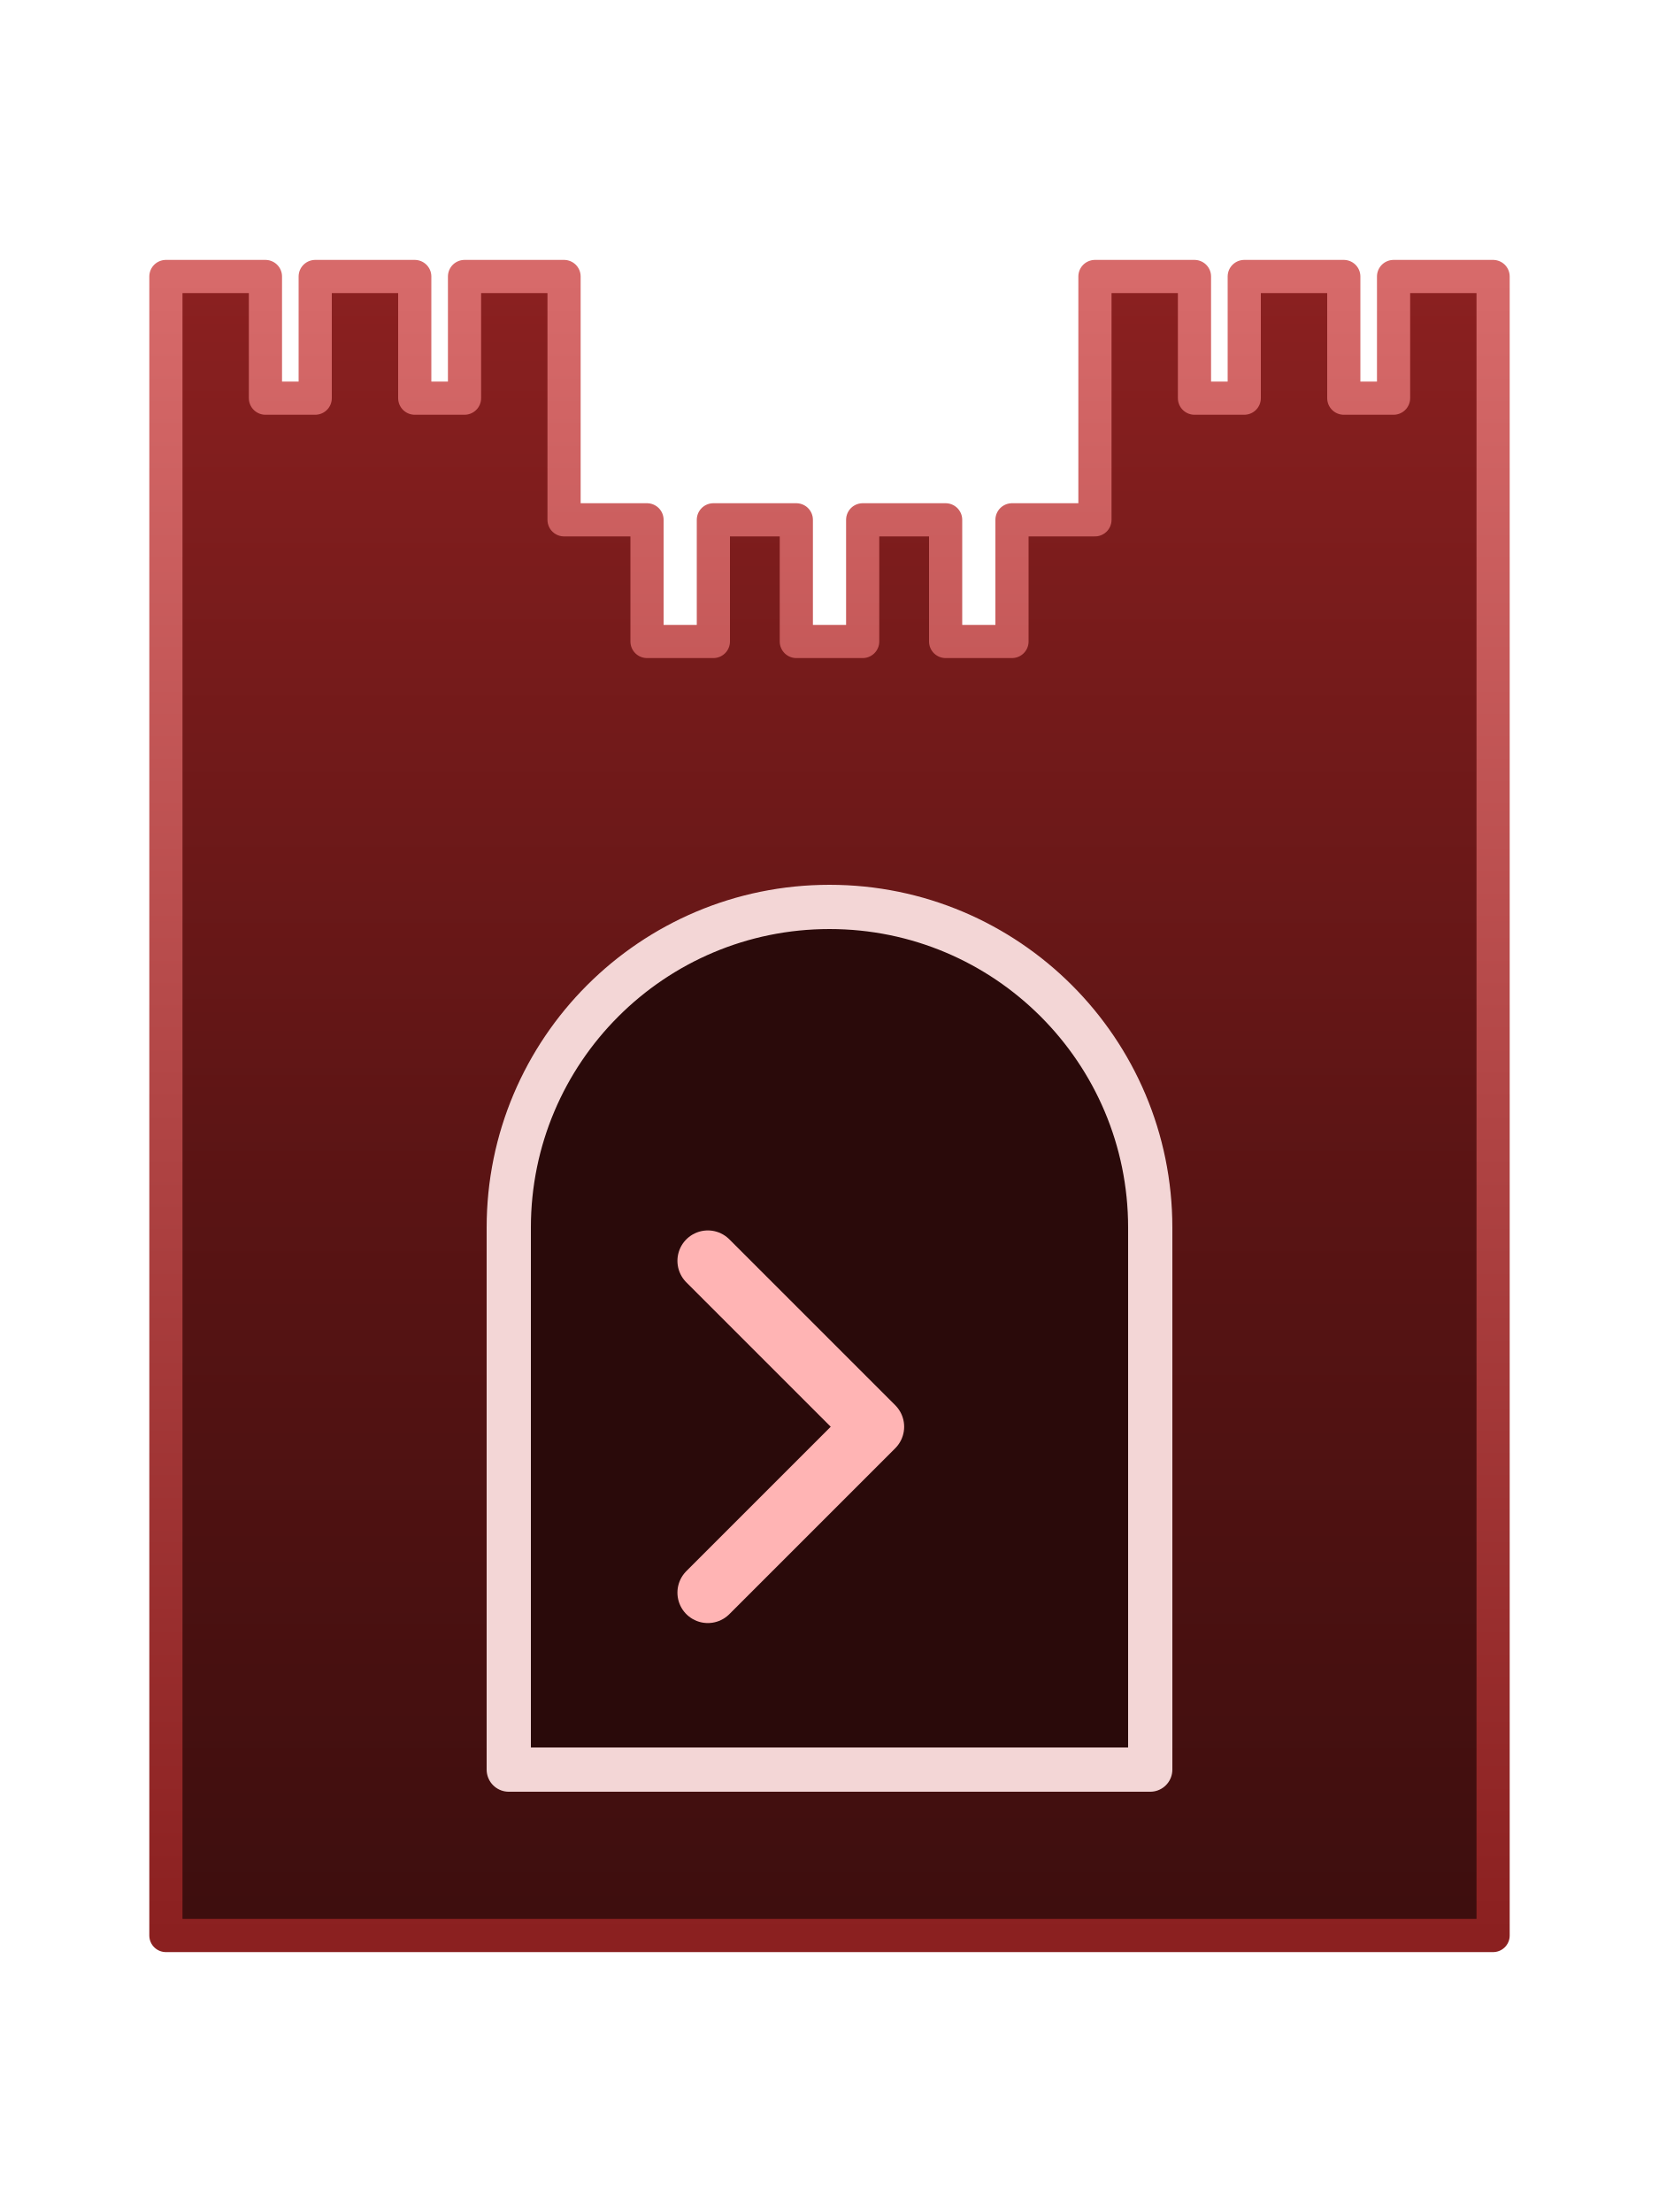
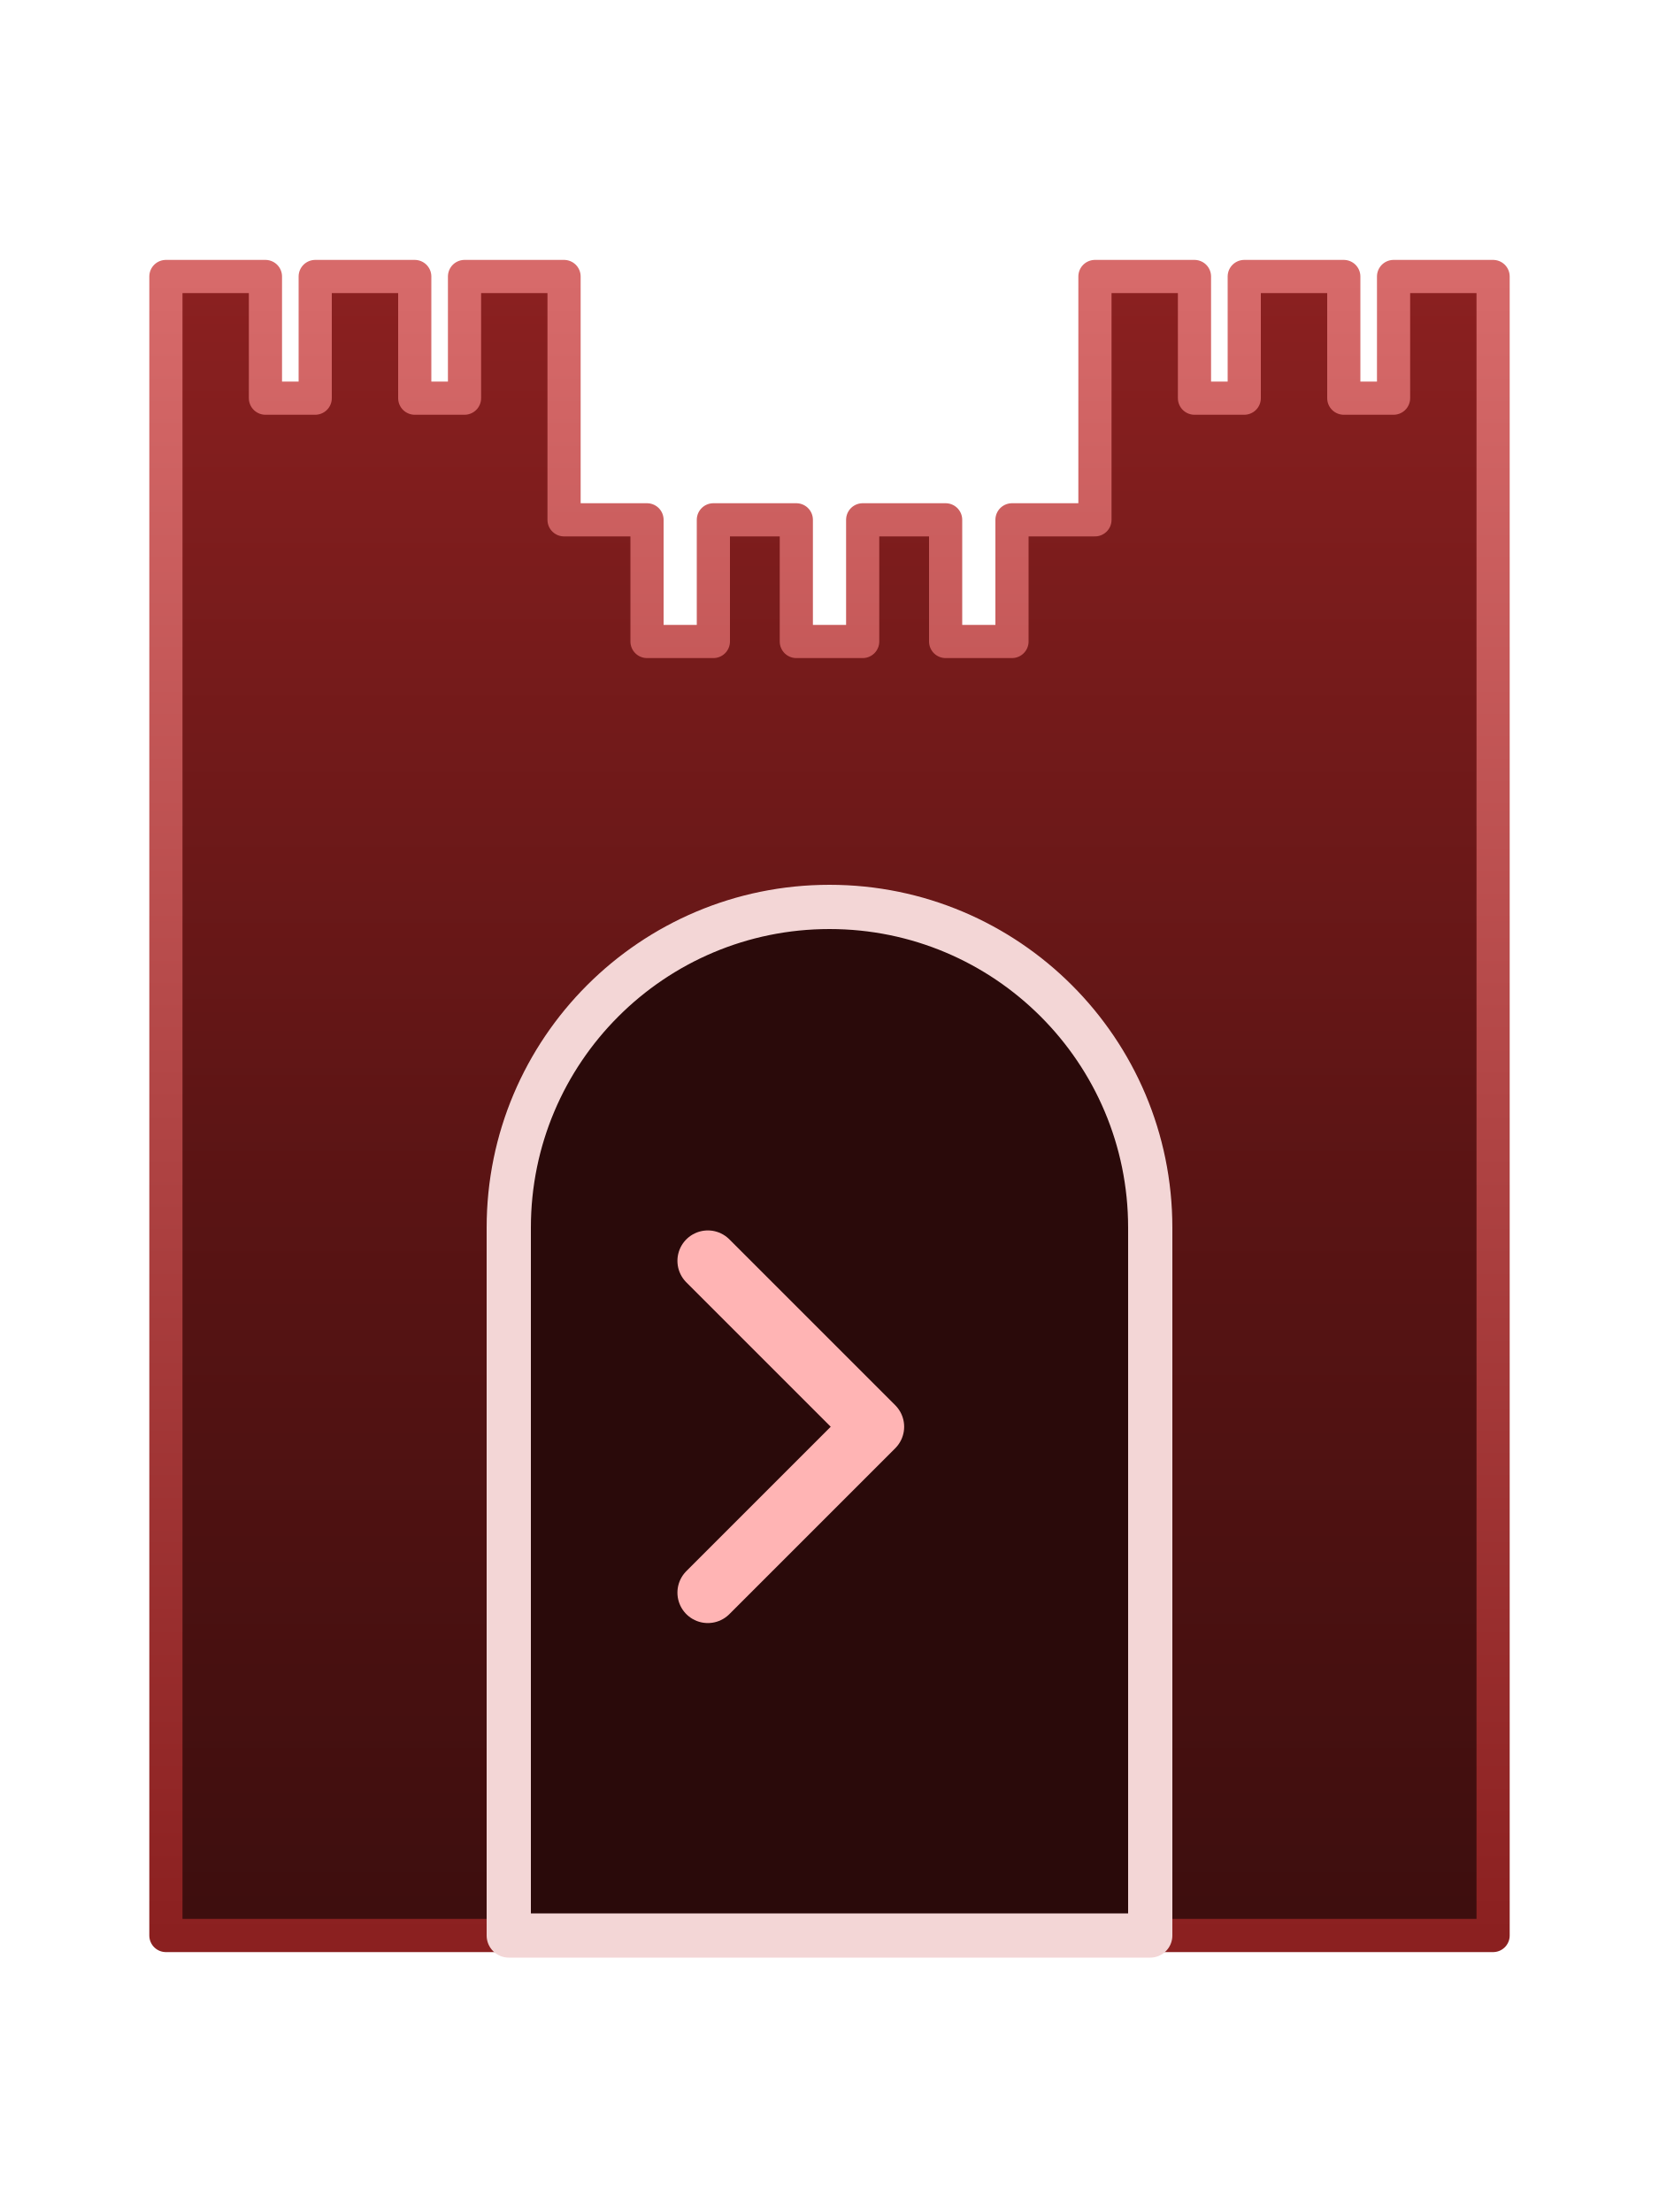
<svg xmlns="http://www.w3.org/2000/svg" viewBox="0 0 300 400" width="300" height="400" role="img" aria-label="dominion">
  <defs>
    <linearGradient id="keep" x1="0" y1="0" x2="0" y2="1">
      <stop offset="0" stop-color="#8b2020" />
      <stop offset="0.55" stop-color="#5a1414" />
      <stop offset="1" stop-color="#3d0e0e" />
    </linearGradient>
    <linearGradient id="edge" x1="0" y1="0" x2="0" y2="1">
      <stop offset="0" stop-color="#d76a6a" />
      <stop offset="1" stop-color="#8b2020" />
    </linearGradient>
  </defs>
  <path d="M30 350            L30 50            L48 50 L48 72            L57 72 L57 50            L75 50 L75 72            L84 72 L84 50            L102 50            L102 94            L117 94 L117 116            L129 116 L129 94            L144 94 L144 116            L156 116 L156 94            L171 94 L171 116            L183 116 L183 94            L198 94            L198 50            L216 50 L216 72            L225 72 L225 50            L243 50 L243 72            L252 72 L252 50            L270 50            L270 350 Z" fill="url(#keep)" stroke="url(#edge)" stroke-width="6" stroke-linejoin="round" />
-   <path d="M92 320            L92 222            A58 58 0 0 1 208 222            L208 320 Z" fill="#2a0a0a" stroke="#f3d6d6" stroke-width="8" stroke-linejoin="round" />
+   <path d="M92 350            L92 222            A58 58 0 0 1 208 222            L208 350 Z" fill="#2a0a0a" stroke="#f3d6d6" stroke-width="8" stroke-linejoin="round" />
  <path d="M128 228 L158 258 L128 288" fill="none" stroke="#ffb4b4" stroke-width="11" stroke-linecap="round" stroke-linejoin="round" />
</svg>
